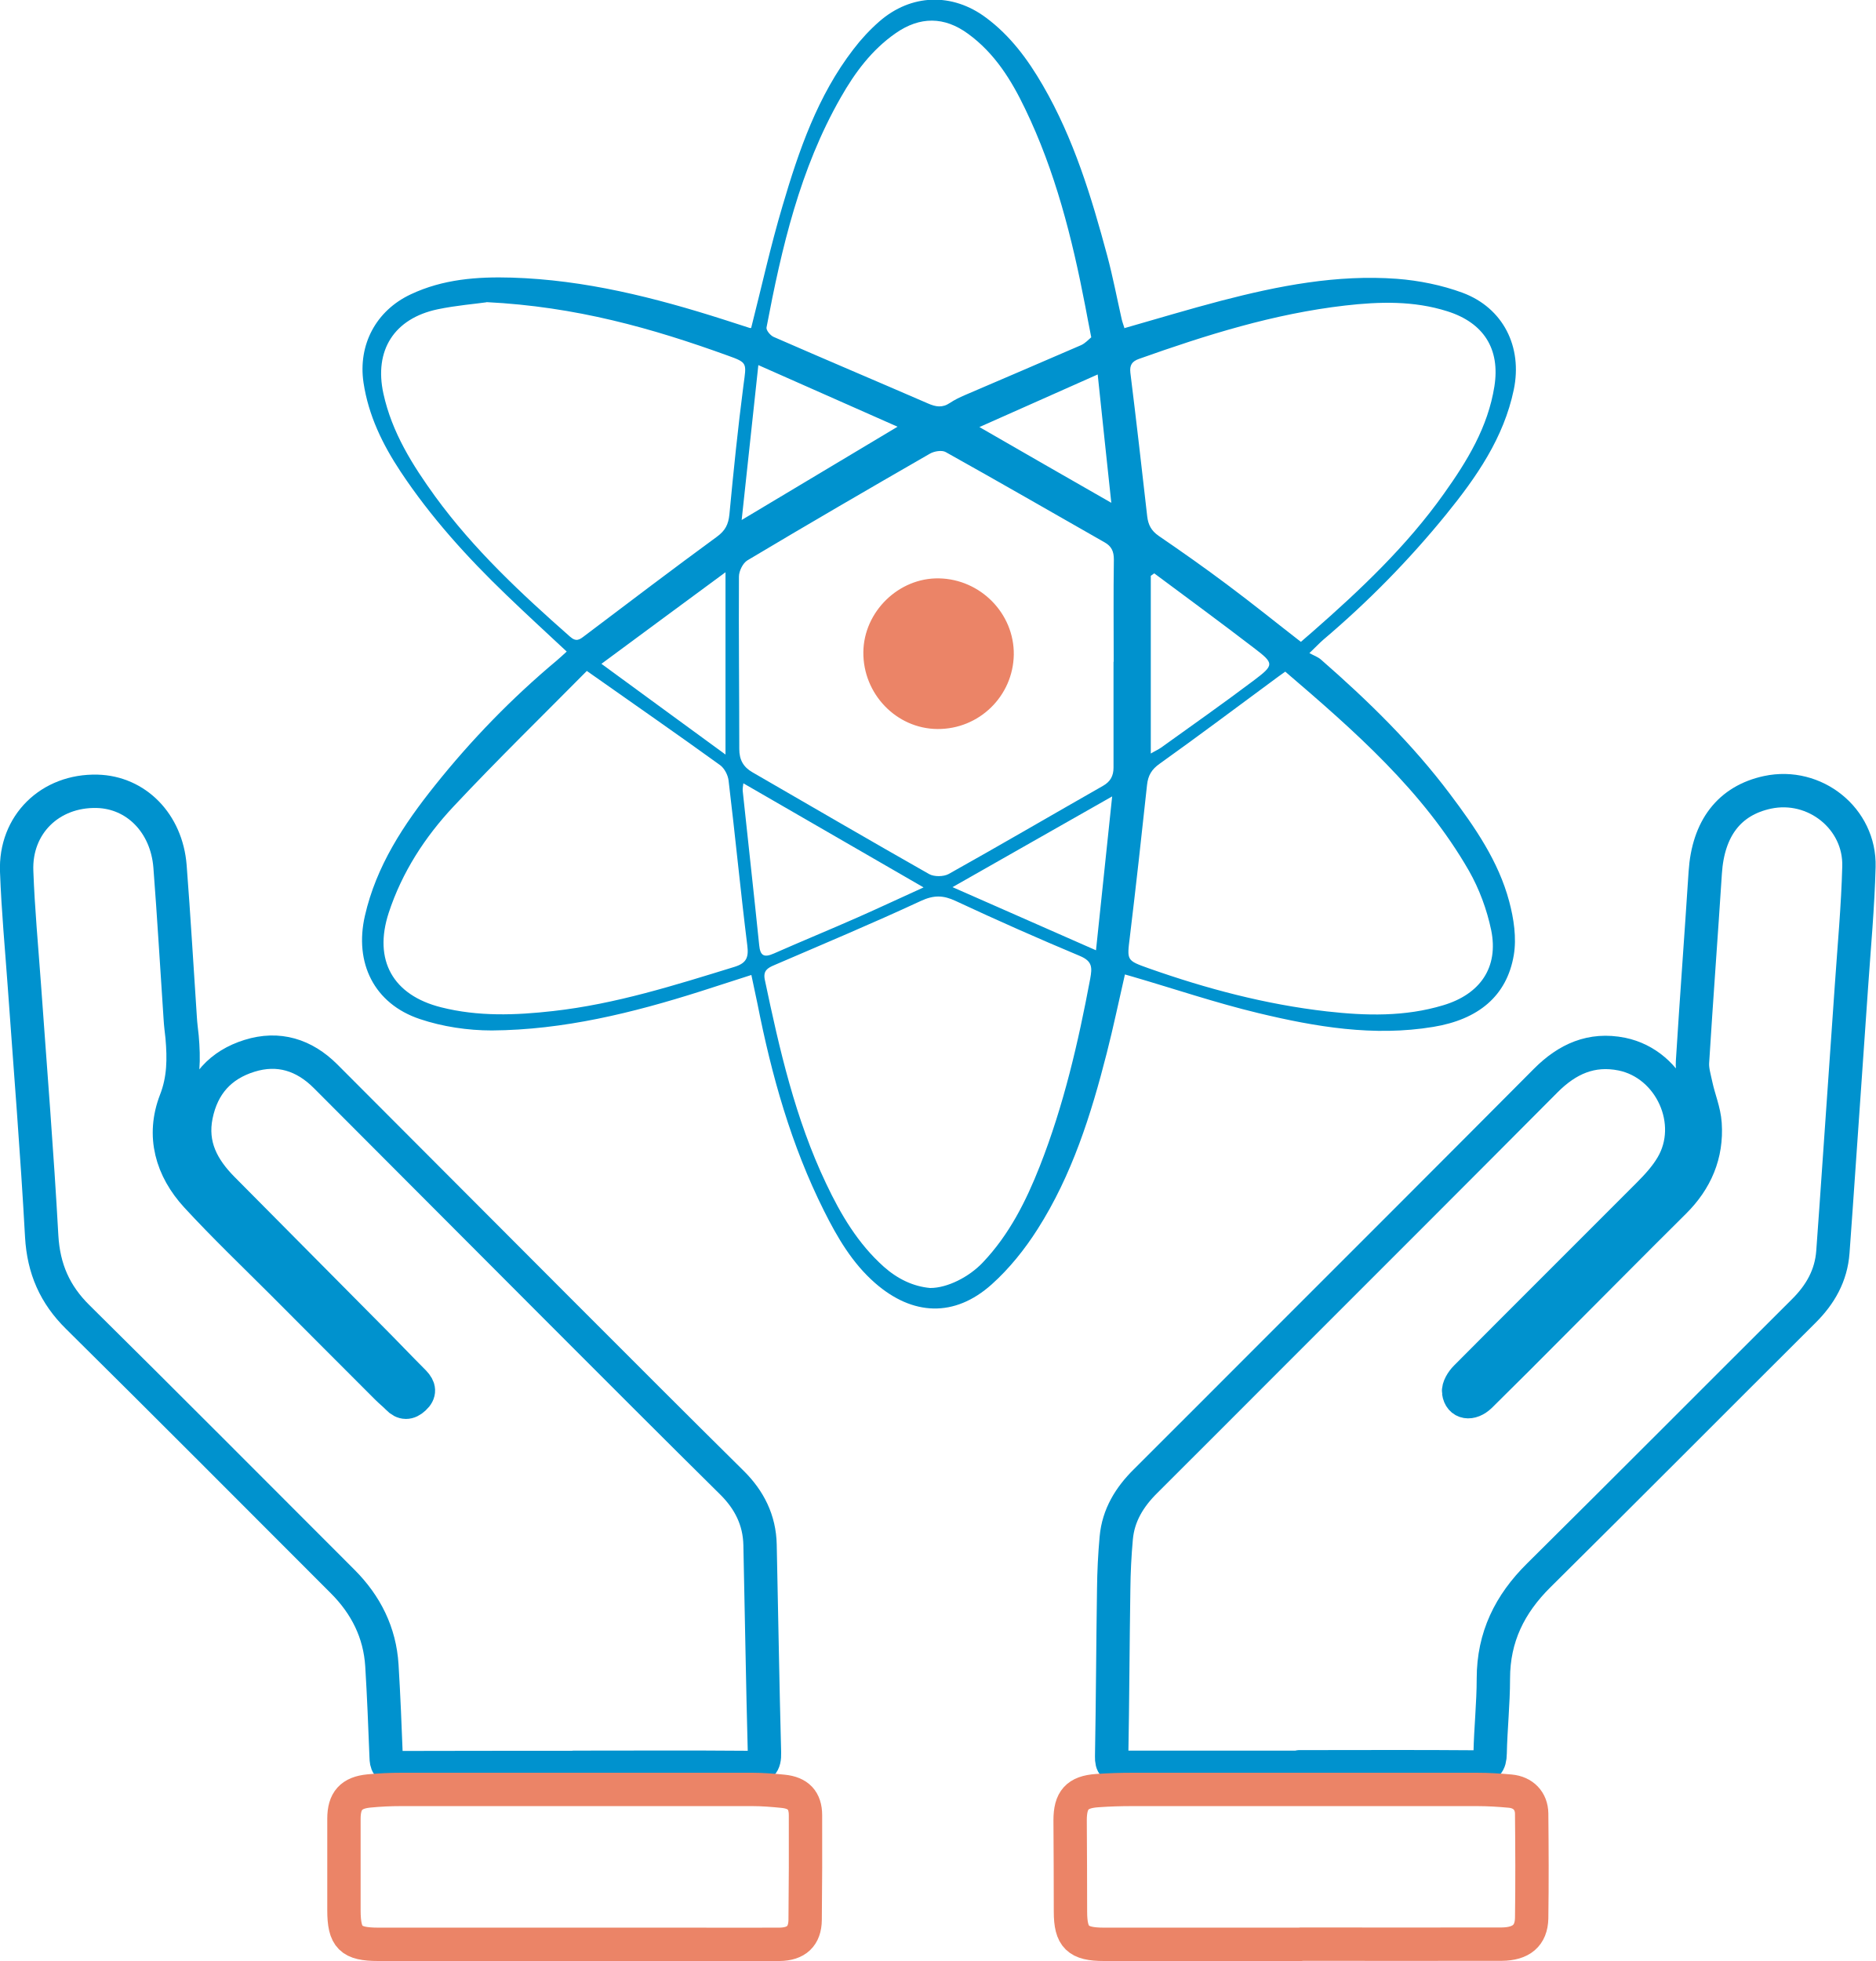
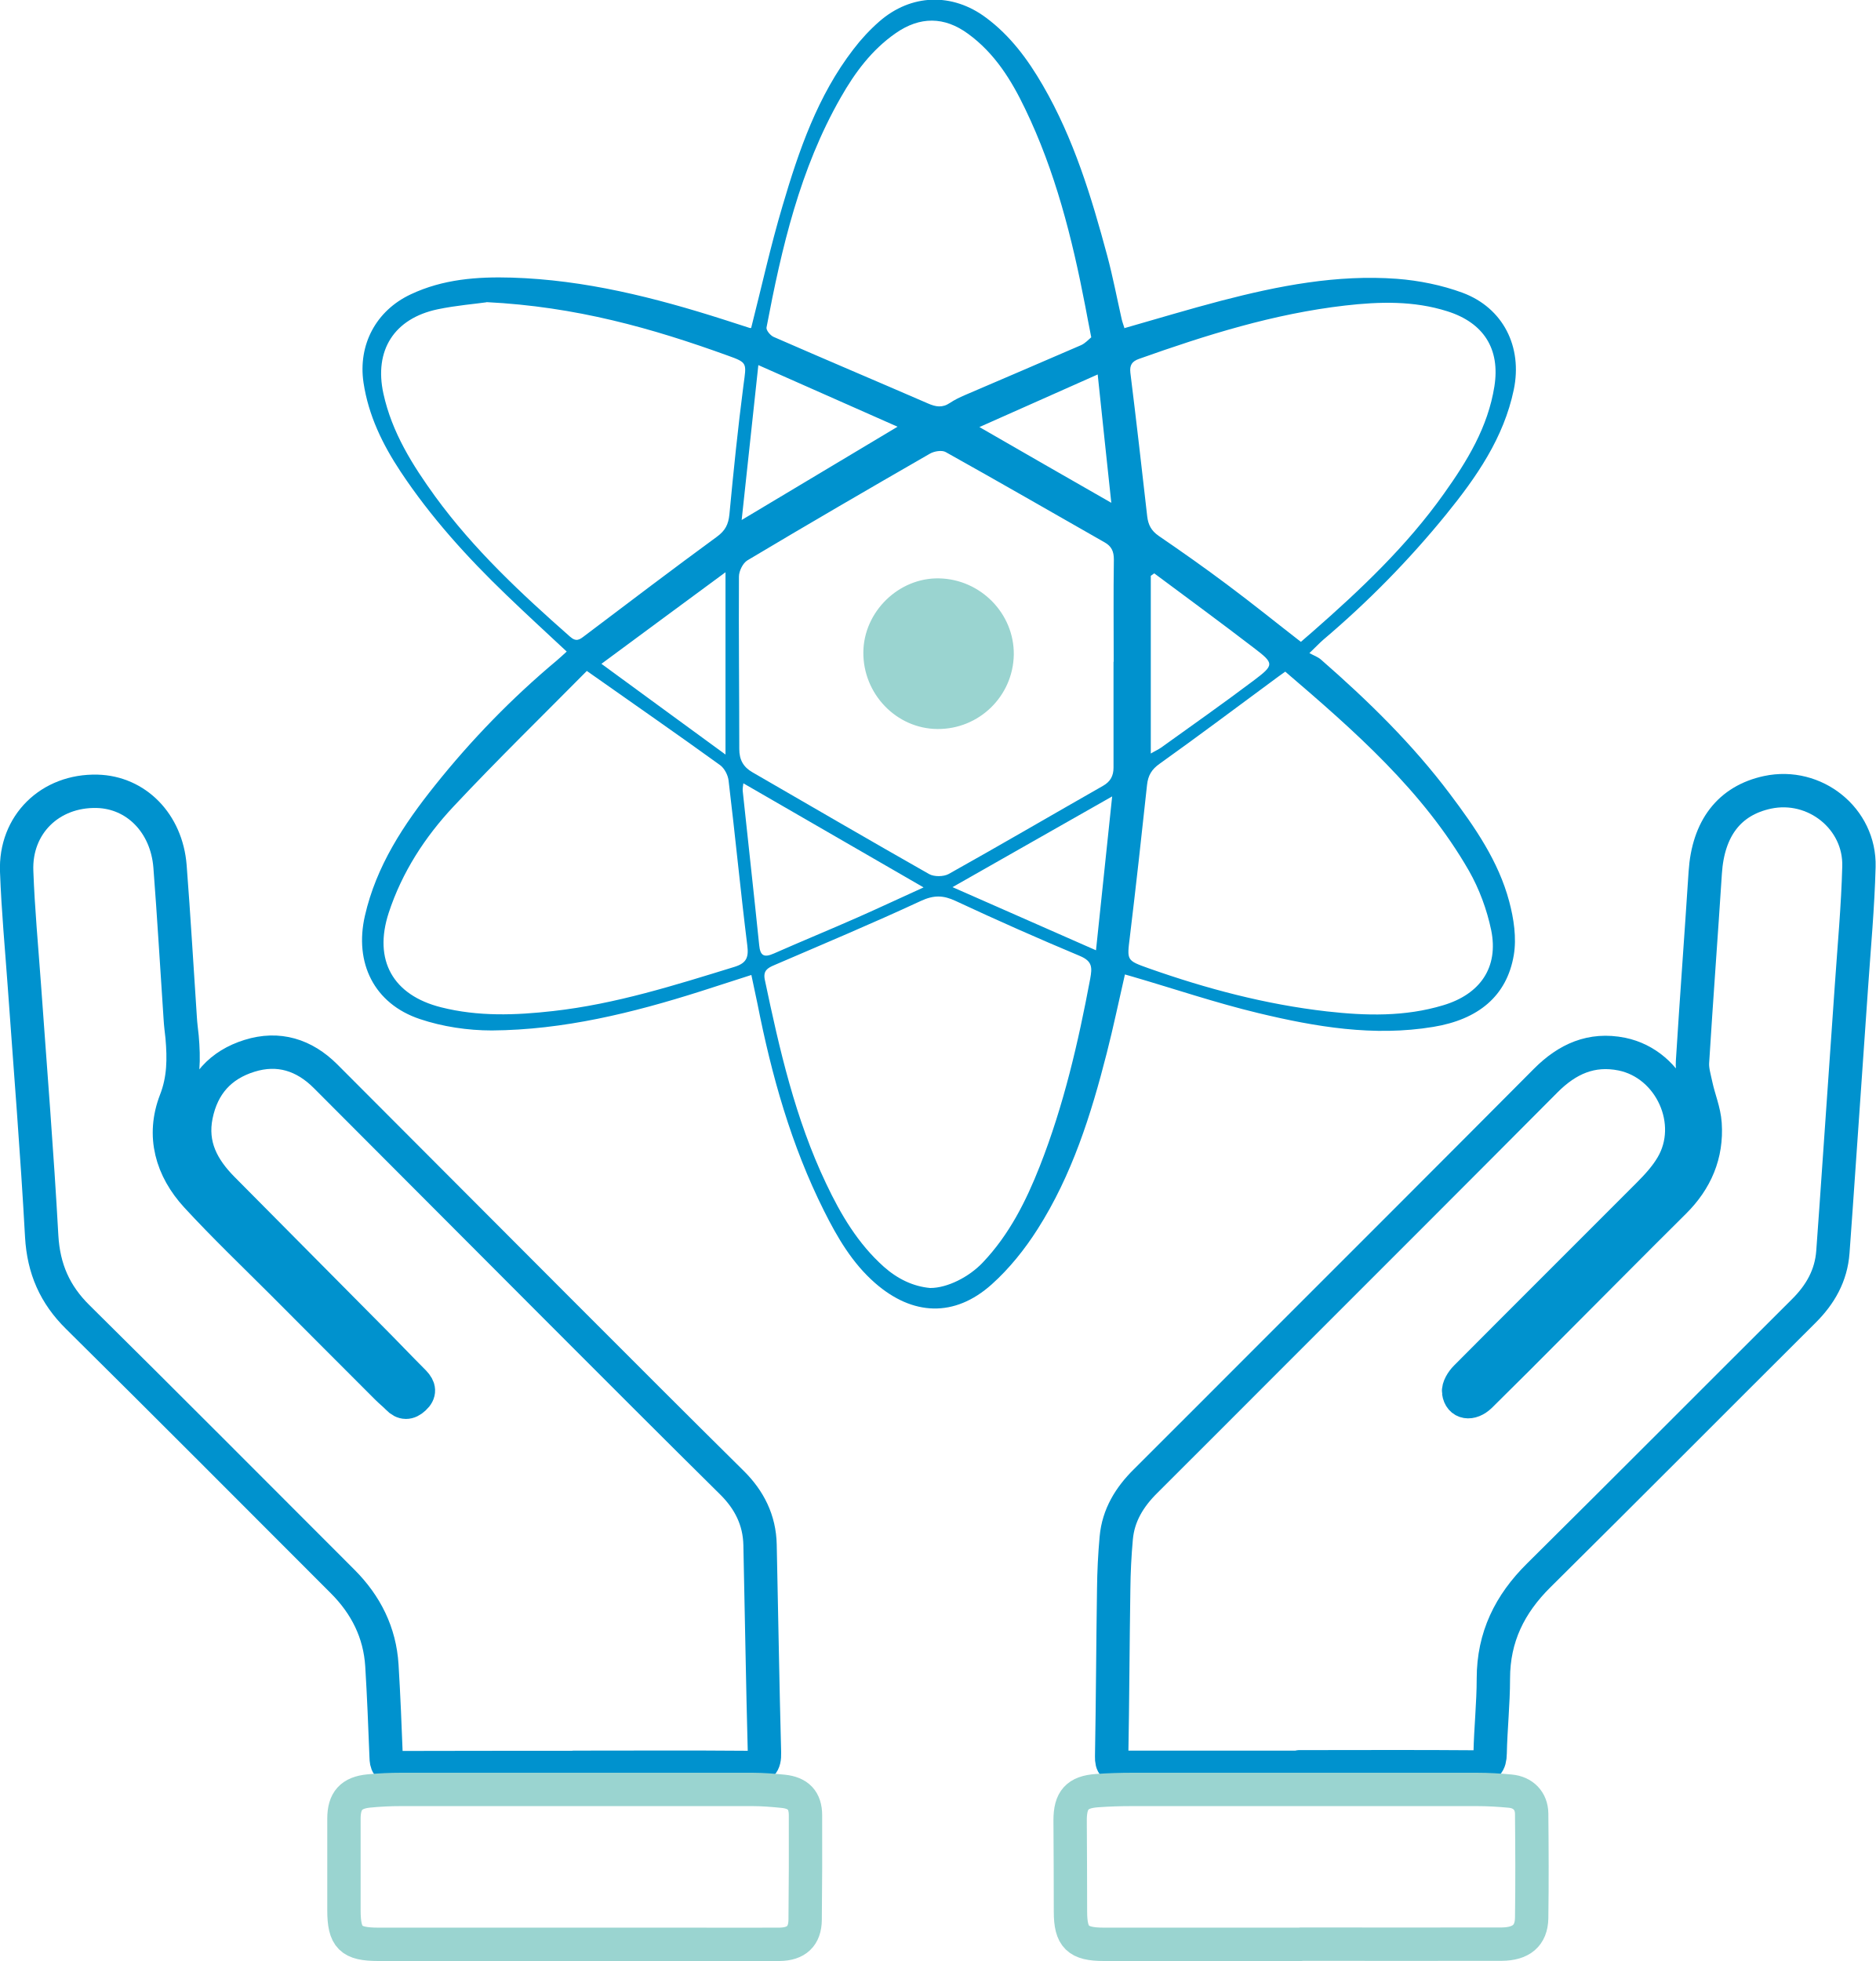
<svg xmlns="http://www.w3.org/2000/svg" id="Layer_2" data-name="Layer 2" viewBox="0 0 110.21 115.21">
  <defs>
    <style>
      .cls-1 {
-         stroke: #eb8467;
+         stroke: #9ad4d0;
      }

      .cls-1, .cls-2 {
        fill: none;
        stroke-linejoin: round;
        stroke-width: 1.96px;
      }

      .cls-2 {
        stroke: #0092ce;
      }

      .cls-3 {
        fill: #0092ce;
      }

      .cls-4 {
-         fill: #eb8467;
+         fill: #9ad4d0;
      }
    </style>
  </defs>
  <g id="Layer_1-2" data-name="Layer 1">
    <g>
      <path class="cls-2" d="m76.35,103.83c-3.47,0-6.93,0-10.4,0-.49,0-.64-.13-.63-.63.06-3.28.07-6.56.12-9.84.01-1,.06-2,.15-3,.12-1.34.78-2.41,1.72-3.34,2.54-2.53,5.07-5.07,7.6-7.6,5.31-5.31,10.63-10.62,15.93-15.95,1.25-1.25,2.67-1.9,4.46-1.54,2.87.59,4.44,4.05,2.94,6.57-.36.61-.86,1.16-1.36,1.66-3.58,3.59-7.18,7.17-10.75,10.76-.22.22-.46.6-.42.87.09.65.72.75,1.27.22,1.44-1.42,2.87-2.85,4.3-4.29,2.37-2.37,4.72-4.75,7.1-7.11,1.28-1.27,1.93-2.79,1.81-4.58-.05-.75-.36-1.47-.52-2.21-.1-.47-.25-.95-.22-1.42.23-3.71.51-7.42.75-11.14.17-2.6,1.42-4.23,3.66-4.71,2.77-.59,5.45,1.54,5.37,4.37-.06,2.35-.28,4.69-.44,7.03-.3,4.36-.61,8.72-.91,13.09-.06.84-.12,1.67-.18,2.51-.1,1.39-.74,2.51-1.72,3.48-5.19,5.17-10.36,10.37-15.56,15.52-1.71,1.69-2.67,3.63-2.67,6.07,0,1.46-.16,2.93-.19,4.39-.01.6-.2.81-.81.8-3.47-.03-6.93-.01-10.4-.01h0Z" />
      <path class="cls-2" d="m33.74,103.84c-3.49,0-6.98,0-10.47.01-.5,0-.57-.22-.58-.63-.07-1.79-.14-3.58-.25-5.37-.12-1.94-.94-3.57-2.31-4.94-5.18-5.18-10.35-10.38-15.56-15.53-1.35-1.33-2.01-2.84-2.12-4.75-.27-4.92-.67-9.84-1.02-14.75-.16-2.23-.37-4.45-.45-6.68-.11-2.76,1.97-4.78,4.73-4.71,2.29.06,4.08,1.87,4.28,4.41.23,2.97.4,5.94.6,8.91.02.37.07.74.11,1.11.11,1.27.11,2.48-.38,3.74-.8,2.06-.24,4.02,1.23,5.62,1.64,1.78,3.39,3.45,5.1,5.16,2.03,2.04,4.07,4.08,6.11,6.12.2.2.42.37.61.57.32.34.64.33.97.02.35-.32.31-.62-.01-.95-.89-.89-1.75-1.8-2.64-2.69-2.86-2.89-5.74-5.78-8.6-8.67-1.18-1.19-1.92-2.54-1.56-4.32.37-1.8,1.43-2.96,3.13-3.49,1.7-.53,3.21-.06,4.47,1.2,4.64,4.64,9.26,9.29,13.9,13.93,3.32,3.32,6.64,6.65,9.98,9.95,1.02,1.01,1.62,2.2,1.65,3.65.09,4.07.15,8.14.26,12.21.02.67-.19.88-.86.87-3.44-.03-6.88-.01-10.33-.01,0,0,0,0,0,0Z" />
      <path class="cls-1" d="m33.74,114.23c-3.84,0-7.67,0-11.51,0-1.62,0-2.02-.39-2.02-2.01,0-1.79,0-3.58,0-5.37,0-1.05.43-1.53,1.47-1.63.62-.06,1.25-.09,1.88-.09,6.88,0,13.77,0,20.65,0,.6,0,1.21.05,1.81.11.88.09,1.31.53,1.31,1.41.01,2.05,0,4.09-.02,6.14-.01.96-.52,1.43-1.51,1.44-1.77.01-3.53,0-5.3,0-2.26,0-4.51,0-6.77,0h0Z" />
      <path class="cls-1" d="m76.44,114.23c-3.86,0-7.72,0-11.58,0-1.53,0-1.96-.42-1.96-1.92,0-1.79-.01-3.58-.02-5.37,0-1.18.41-1.66,1.59-1.74.69-.05,1.39-.07,2.09-.07,6.74,0,13.49,0,20.23,0,.65,0,1.3.04,1.95.1.76.07,1.25.57,1.26,1.32.02,2.05.03,4.09,0,6.14-.02,1.03-.62,1.52-1.76,1.53-3.93.01-7.86,0-11.79,0,0,0,0,0,0,0Z" />
      <path class="cls-4" d="m50.73,38.32c.02-2.38,2.08-4.39,4.45-4.34,2.44.05,4.42,2.07,4.39,4.48-.04,2.44-2.04,4.39-4.49,4.37-2.41-.02-4.37-2.06-4.35-4.51Z" />
      <path class="cls-3" d="m66.03,19.29c1.93-.55,3.81-1.12,5.72-1.62,3.38-.88,6.81-1.55,10.33-1.29,1.3.1,2.64.37,3.86.82,2.39.89,3.53,3.18,3.01,5.69-.59,2.84-2.2,5.15-3.98,7.34-2.18,2.68-4.59,5.13-7.22,7.36-.21.18-.4.39-.81.78.25.14.5.22.69.39,2.76,2.41,5.37,4.96,7.57,7.89,1.46,1.94,2.85,3.94,3.48,6.31.27,1.01.44,2.14.27,3.15-.41,2.43-2.11,3.79-4.73,4.22-3.5.58-6.91,0-10.28-.81-2.5-.6-4.95-1.43-7.42-2.15-.13-.04-.26-.07-.42-.12-.36,1.56-.68,3.11-1.07,4.63-.92,3.61-2.04,7.16-4.06,10.33-.75,1.18-1.66,2.32-2.7,3.25-2.18,1.95-4.64,1.85-6.85-.08-1.34-1.17-2.22-2.68-3-4.24-1.93-3.85-3.08-7.95-3.91-12.16-.11-.54-.23-1.08-.36-1.7-1.01.33-2,.64-2.98.96-4,1.27-8.06,2.27-12.27,2.3-1.41,0-2.89-.22-4.23-.67-2.69-.9-3.86-3.3-3.23-6.06.67-2.94,2.28-5.37,4.12-7.67,2.14-2.68,4.52-5.13,7.15-7.33.19-.16.37-.33.59-.53-1.22-1.14-2.4-2.22-3.55-3.33-2.3-2.21-4.44-4.57-6.21-7.24-1.06-1.6-1.89-3.3-2.18-5.23-.33-2.22.73-4.23,2.78-5.19,1.89-.89,3.9-1.04,5.93-.98,4.29.13,8.4,1.17,12.47,2.47.51.16,1.01.33,1.52.49.04.01.09-.01.08-.01.61-2.4,1.14-4.81,1.84-7.16.96-3.26,2.06-6.47,4.17-9.21.45-.59.96-1.14,1.52-1.63,1.87-1.63,4.29-1.7,6.27-.22,1.43,1.06,2.46,2.46,3.34,3.98,1.81,3.12,2.85,6.54,3.78,10,.33,1.23.57,2.49.85,3.73.04.18.11.35.16.52Zm-.59,19.58s0,0,0,0c0-2-.02-4,.01-6,0-.48-.14-.78-.55-1.01-3.11-1.77-6.21-3.56-9.33-5.3-.23-.13-.69-.05-.94.1-3.58,2.06-7.16,4.14-10.71,6.26-.27.16-.5.63-.5.96-.02,3.37.02,6.75.02,10.12,0,.63.23,1.06.77,1.37,3.46,2,6.91,4.01,10.38,5.98.3.17.85.16,1.15,0,3.04-1.7,6.05-3.46,9.07-5.18.44-.25.62-.59.62-1.07,0-2.07,0-4.14,0-6.21Zm-10.77,36.8c.99,0,2.27-.64,3.08-1.5,1.55-1.63,2.54-3.6,3.35-5.66,1.4-3.56,2.26-7.27,2.96-11.01.12-.66.13-1.02-.59-1.33-2.46-1.03-4.9-2.11-7.32-3.24-.73-.34-1.28-.35-2.04,0-2.84,1.32-5.73,2.53-8.61,3.77-.4.17-.67.33-.56.86.86,4.09,1.79,8.17,3.6,11.97.86,1.82,1.87,3.53,3.39,4.89.81.72,1.73,1.16,2.72,1.25Zm20.85-36.21c-.2.14-.31.22-.42.3-2.32,1.71-4.62,3.44-6.96,5.11-.47.33-.68.69-.74,1.24-.32,2.98-.65,5.95-1.01,8.93-.17,1.39-.21,1.38,1.11,1.85,3.4,1.2,6.87,2.12,10.46,2.53,2.3.26,4.59.32,6.84-.36,2.18-.65,3.27-2.23,2.82-4.42-.25-1.2-.7-2.42-1.31-3.49-2.7-4.69-6.71-8.2-10.8-11.7Zm-41.04-.04c-2.55,2.58-5.25,5.21-7.82,7.95-1.69,1.8-3.04,3.88-3.82,6.26-.91,2.79.25,4.84,3.08,5.55,2.18.55,4.37.47,6.58.22,3.67-.41,7.16-1.52,10.67-2.6.7-.22.83-.56.74-1.26-.4-3.22-.71-6.46-1.1-9.69-.04-.32-.24-.71-.5-.9-2.52-1.82-5.07-3.59-7.84-5.54Zm41.97-1.72c.25-.22.46-.4.67-.58,2.82-2.47,5.54-5.04,7.72-8.11,1.37-1.92,2.59-3.91,2.97-6.31.35-2.21-.64-3.74-2.76-4.41-1.98-.63-4-.57-6.01-.34-4.18.48-8.16,1.73-12.1,3.13-.43.15-.57.37-.52.82.35,2.81.67,5.62.99,8.44.06.5.24.84.67,1.14,1.36.93,2.71,1.88,4.03,2.87,1.45,1.08,2.86,2.22,4.33,3.36ZM28.58,17.76c-.61.09-1.75.18-2.86.41-2.56.54-3.75,2.41-3.19,4.96.5,2.28,1.71,4.2,3.05,6.05,2.26,3.1,5.05,5.7,7.91,8.22.38.34.58.17.88-.06,2.58-1.95,5.15-3.9,7.76-5.81.49-.36.67-.72.73-1.31.24-2.54.5-5.08.83-7.62.17-1.27.25-1.29-.93-1.71-4.42-1.6-8.92-2.88-14.18-3.14Zm35.54,2.05c-.14-.73-.25-1.27-.35-1.82-.77-4-1.76-7.93-3.54-11.61-.81-1.69-1.79-3.26-3.34-4.39-1.4-1.03-2.84-1.03-4.26-.04-1.41.98-2.4,2.32-3.23,3.78-2.4,4.2-3.47,8.83-4.36,13.51-.03.16.22.46.41.55,3.02,1.32,6.05,2.6,9.07,3.91.47.21.86.27,1.3-.03.27-.18.56-.32.86-.45,2.28-.98,4.56-1.95,6.84-2.94.25-.11.45-.34.61-.47Zm-9.86,32.32c-3.59-2.07-7.07-4.08-10.58-6.11-.01.12-.05.28-.04.43.32,3.03.66,6.05.97,9.08.06.63.29.74.86.49,1.63-.72,3.29-1.4,4.92-2.12,1.27-.56,2.52-1.15,3.87-1.76Zm11.09-5.34c-3.23,1.83-6.26,3.56-9.38,5.33,2.81,1.24,5.55,2.44,8.43,3.71.32-3.05.63-5.95.95-9.04Zm2.48-13.11c-.07.05-.14.1-.21.15v10.44c.25-.15.44-.23.61-.35,1.81-1.3,3.63-2.58,5.41-3.92,1.25-.94,1.25-1.01.03-1.94-1.93-1.48-3.89-2.92-5.84-4.37Zm-25.2,10.66v-10.72c-2.48,1.83-4.82,3.55-7.29,5.38,2.52,1.84,4.86,3.56,7.29,5.33Zm10.11-19.27c-2.71-1.2-5.36-2.37-8.18-3.62-.33,3.08-.65,6.03-.98,9.1,3.12-1.87,6.07-3.63,9.16-5.48Zm4.81.02c2.62,1.51,5.09,2.93,7.75,4.45-.27-2.54-.53-4.94-.8-7.54-2.4,1.07-4.63,2.06-6.95,3.09Z" />
    </g>
  </g>
</svg>
